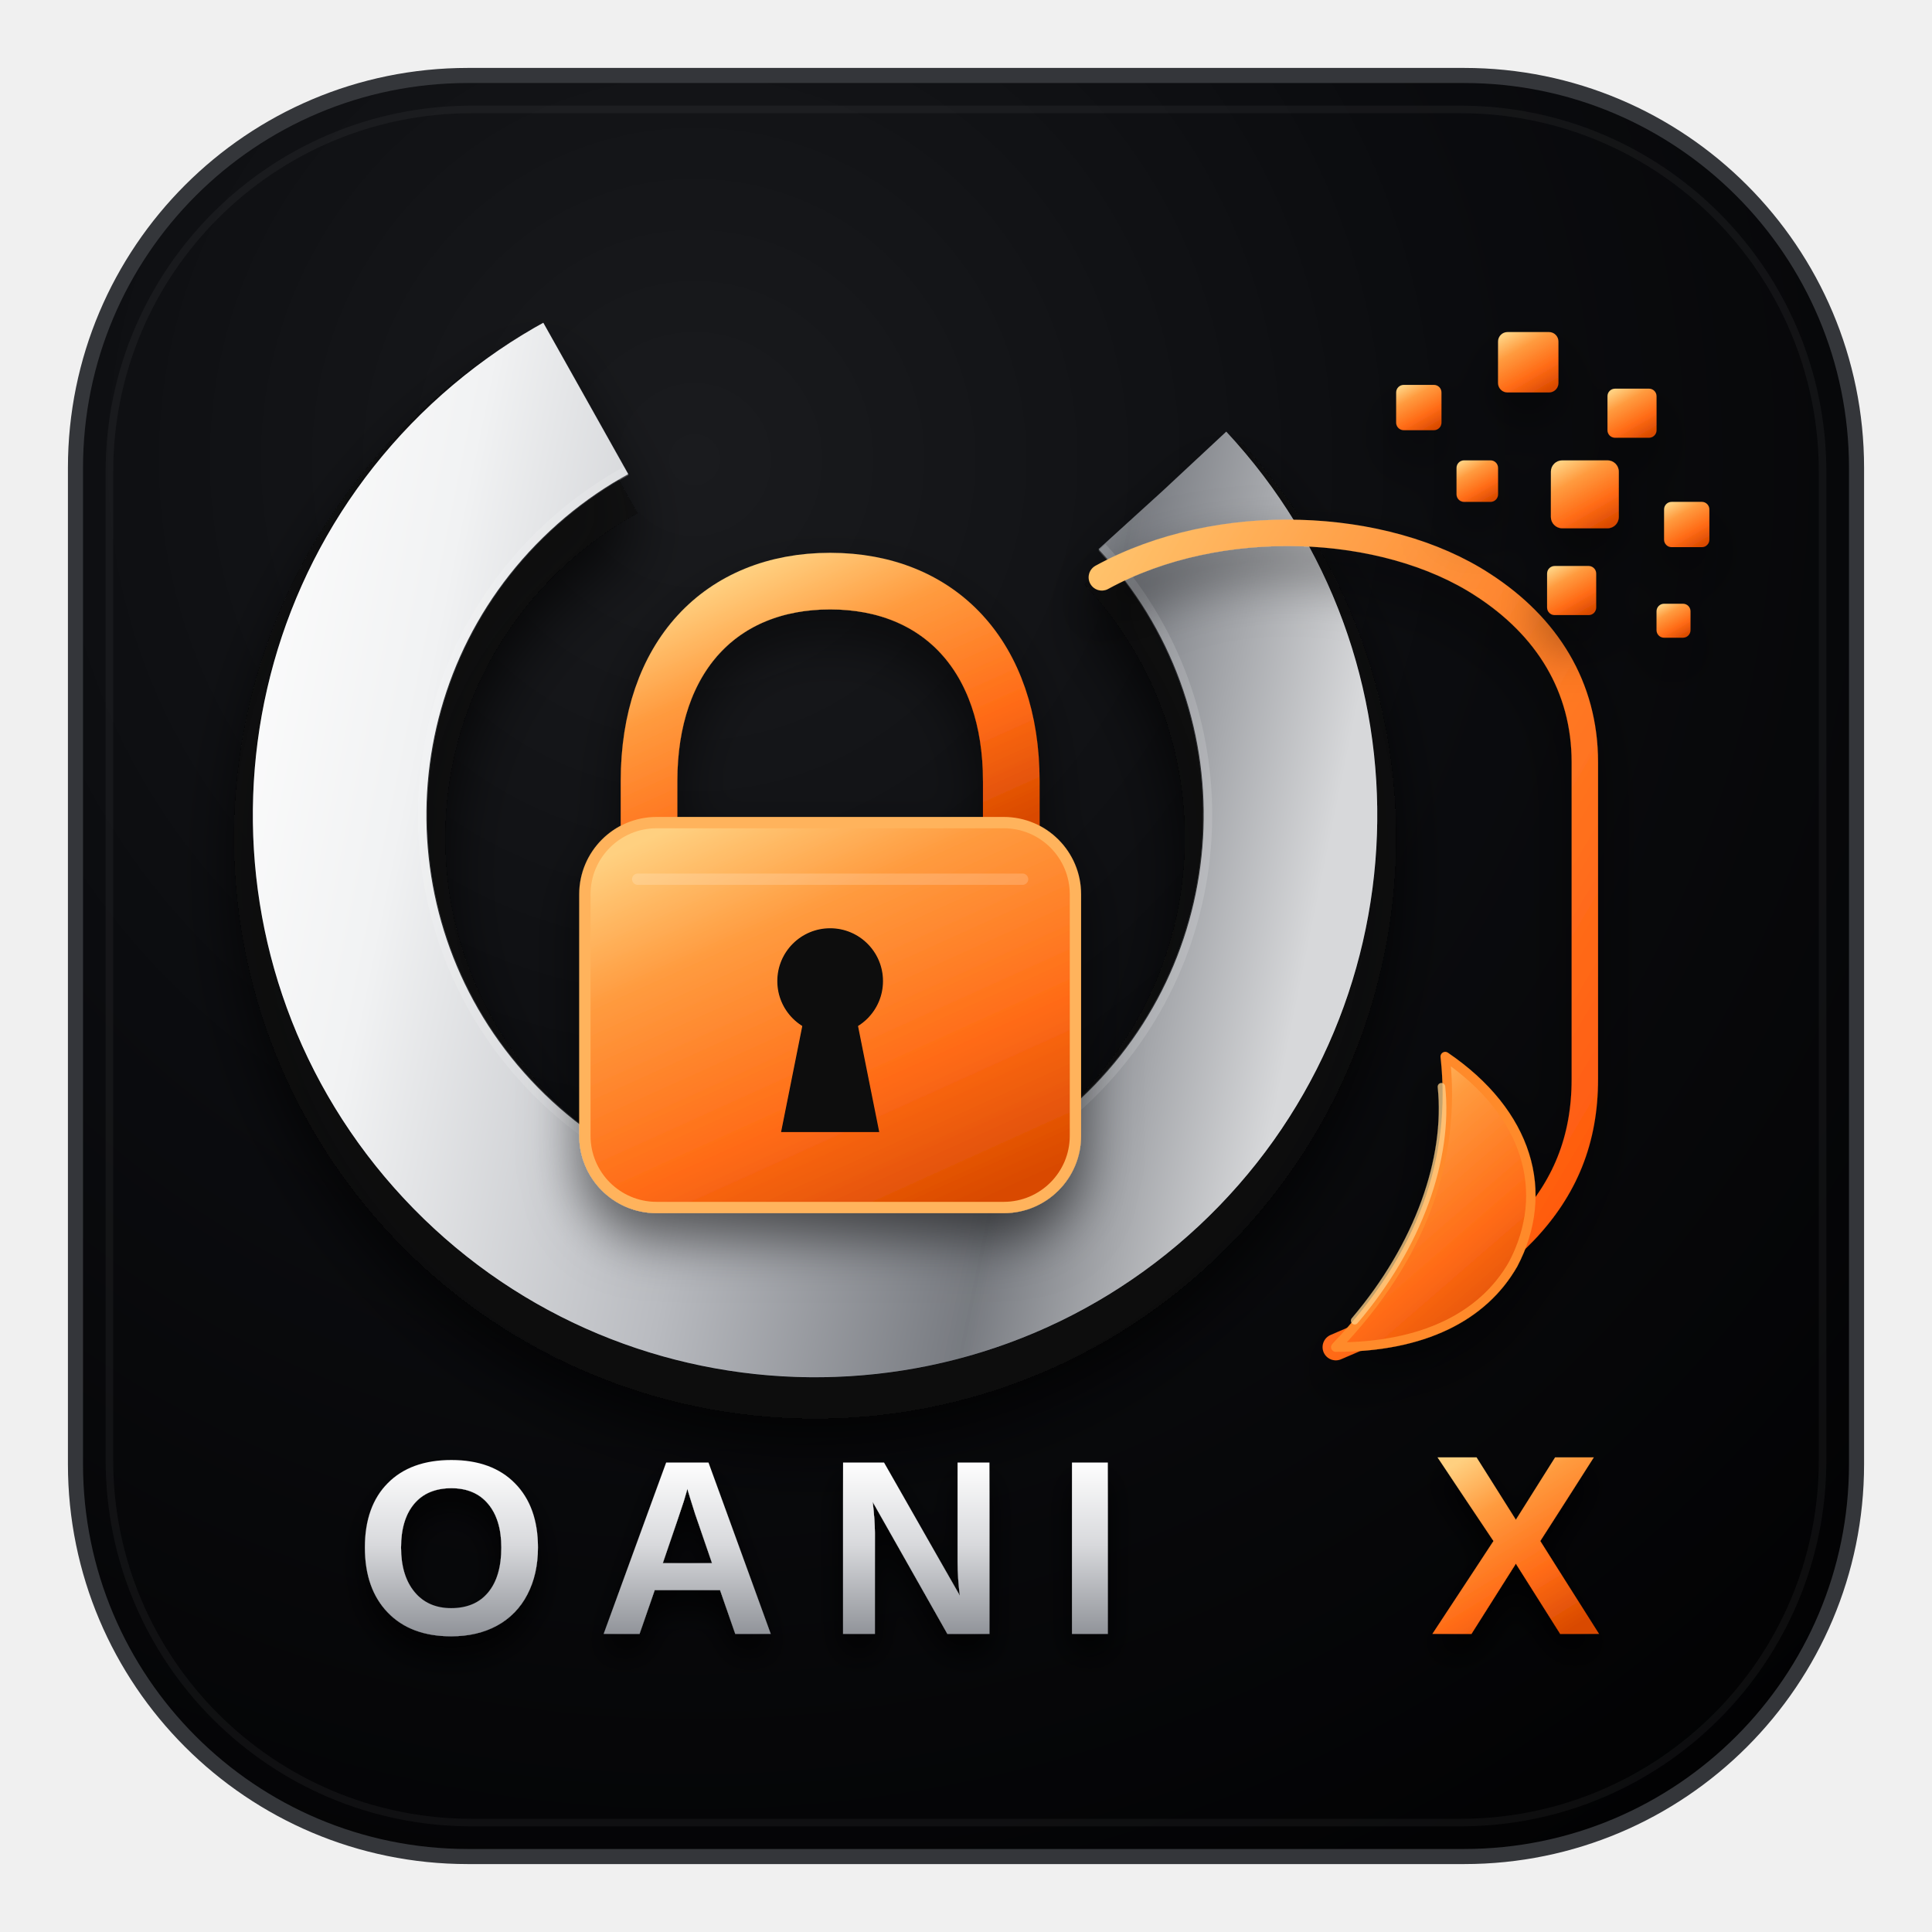
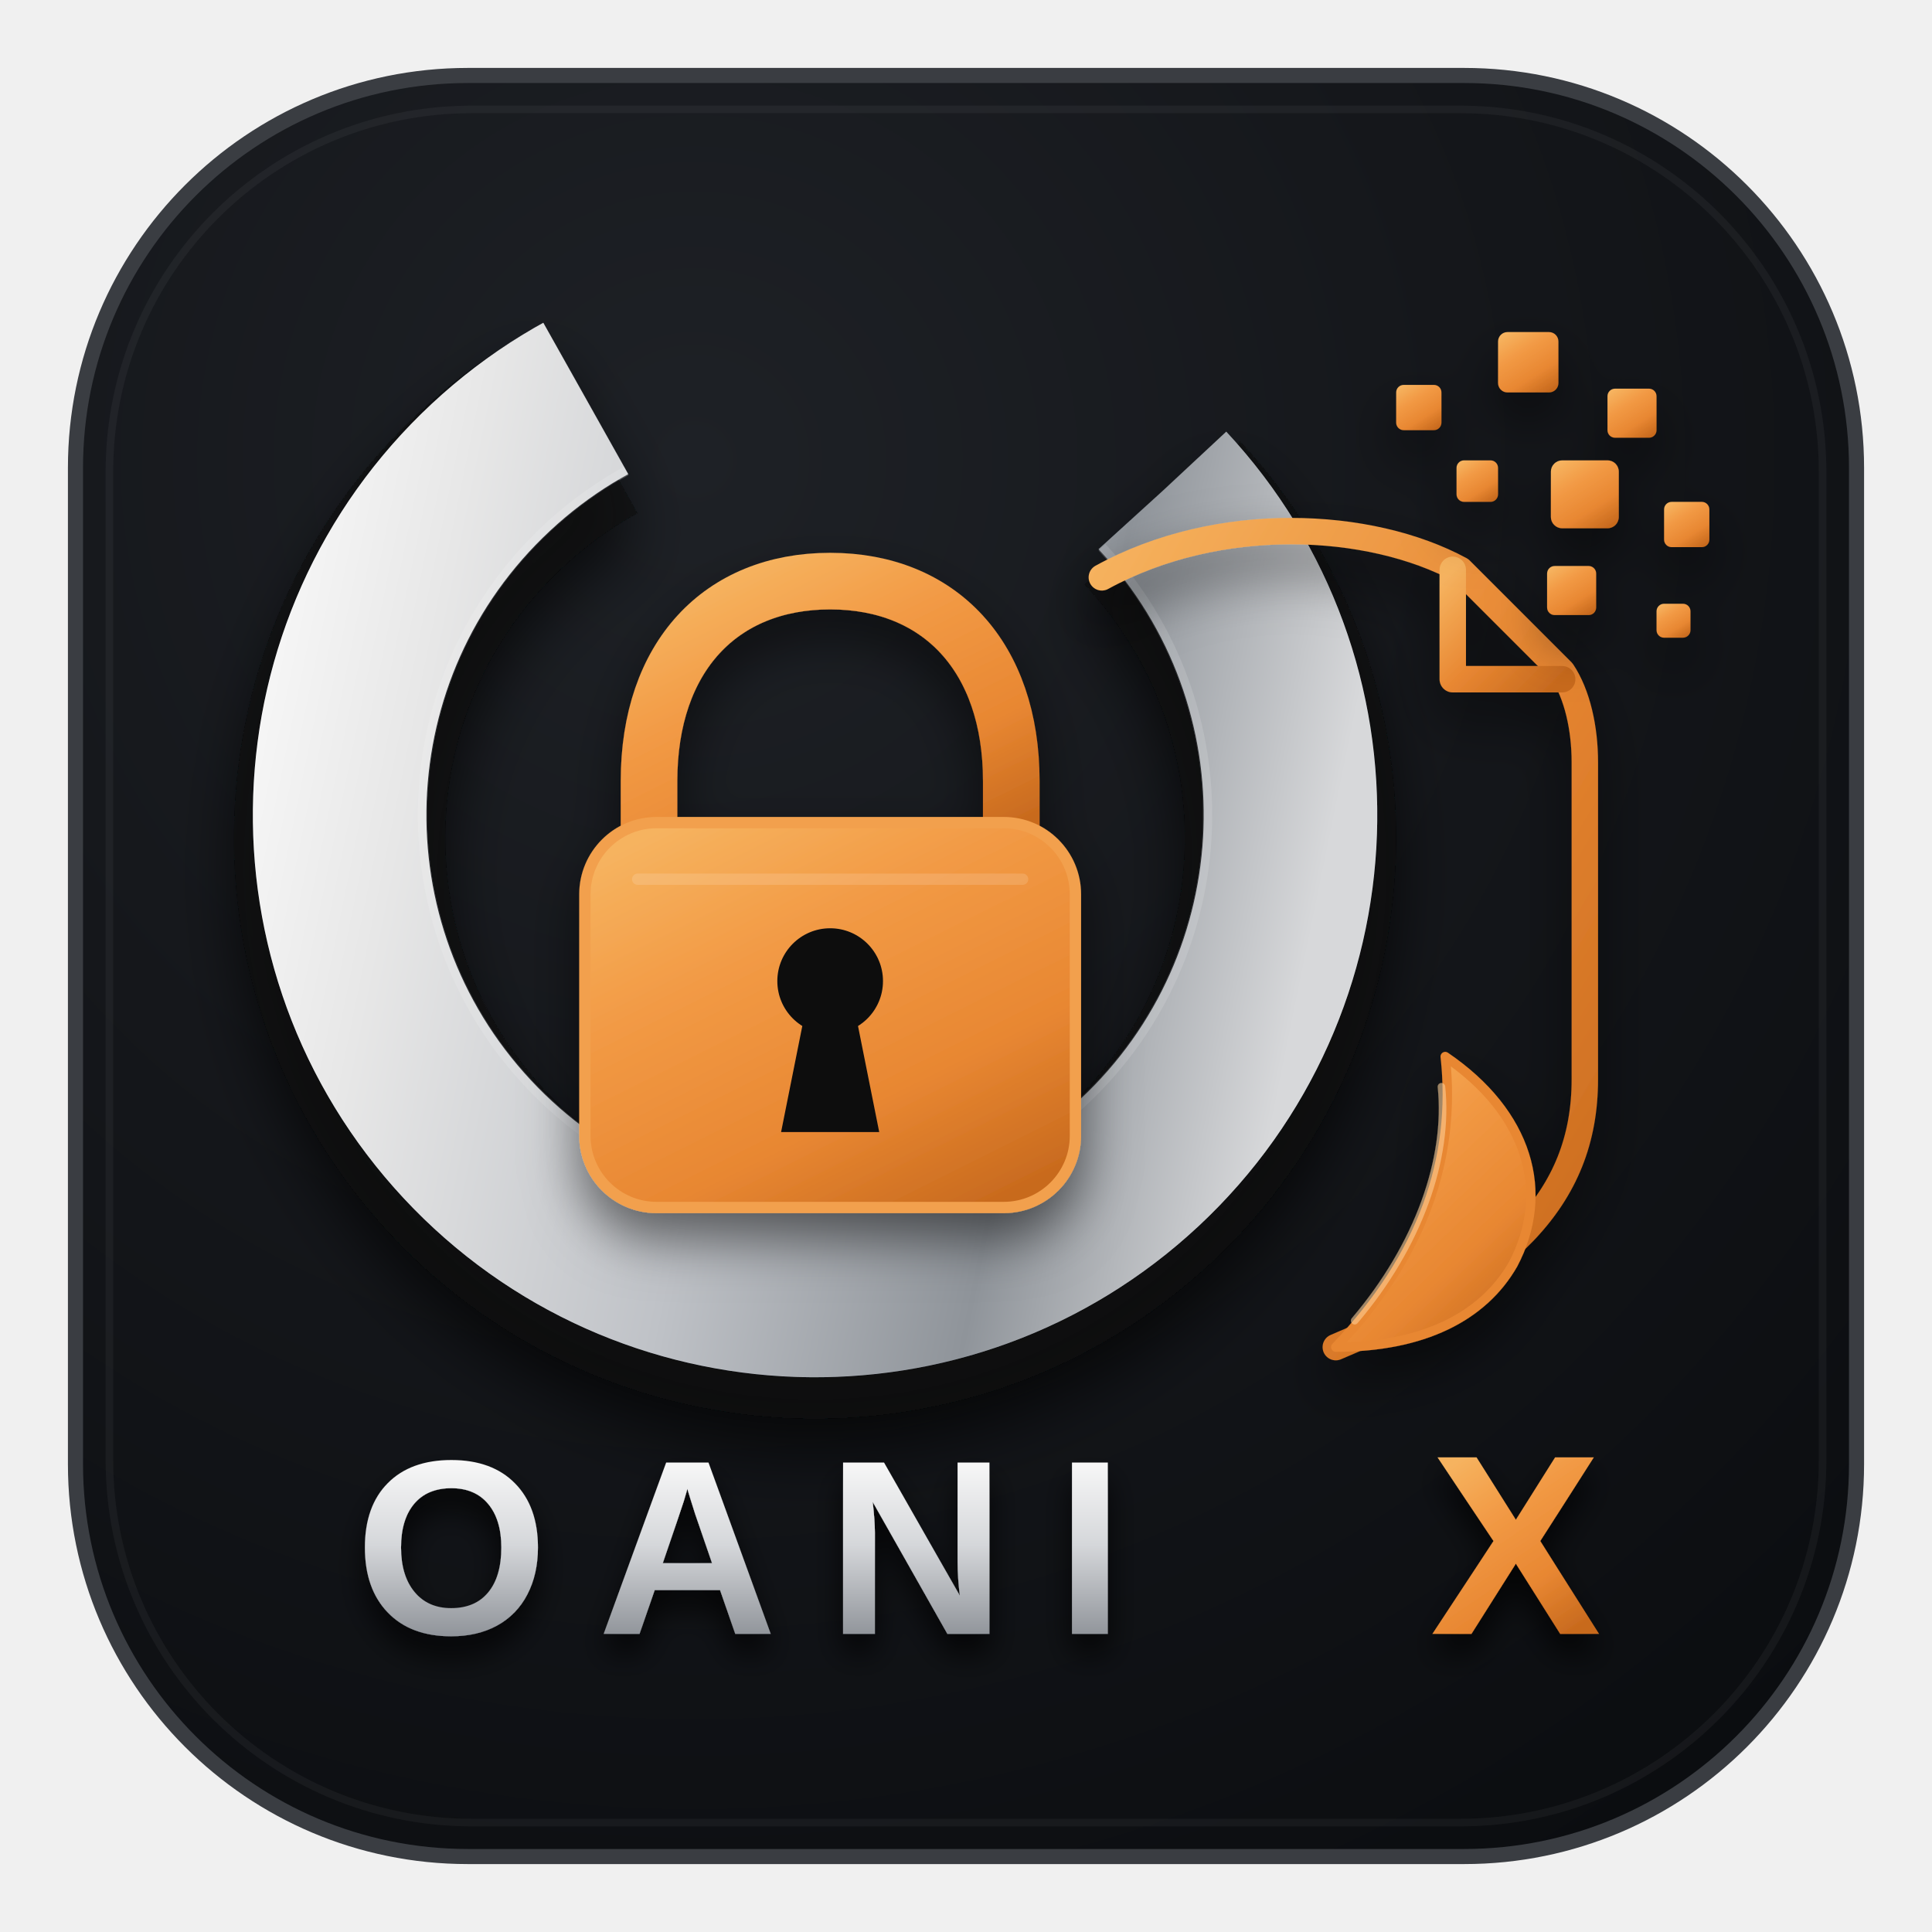
<svg xmlns="http://www.w3.org/2000/svg" viewBox="0 0 512 512" role="img" aria-labelledby="title desc">
  <defs>
    <radialGradient id="bg" cx="35%" cy="22%" r="92%">
-       <stop offset="0" stop-color="#1a1b1e" />
-       <stop offset="0.46" stop-color="#0b0c0f" />
-       <stop offset="1" stop-color="#020203" />
+       <stop offset="0" stop-color="#1e2126" />
+       <stop offset="0.46" stop-color="#15171b" />
+       <stop offset="1" stop-color="#0b0d10" />
    </radialGradient>
    <linearGradient id="silver" x1="0" y1="0" x2="0.72" y2="1">
      <stop offset="0" stop-color="#ffffff" />
-       <stop offset="0.22" stop-color="#f1f2f3" />
-       <stop offset="0.52" stop-color="#b9bbc0" />
-       <stop offset="0.78" stop-color="#777a80" />
+       <stop offset="0.22" stop-color="#e7e7e7" />
+       <stop offset="0.52" stop-color="#bfc2c7" />
+       <stop offset="0.78" stop-color="#8f949a" />
      <stop offset="1" stop-color="#d7d8da" />
    </linearGradient>
    <linearGradient id="silverText" x1="0" y1="0" x2="0" y2="1">
-       <stop offset="0" stop-color="#ffffff" />
-       <stop offset="0.48" stop-color="#d8d9dc" />
-       <stop offset="1" stop-color="#8f9298" />
+       <stop offset="0" stop-color="#f8f8f8" />
+       <stop offset="0.48" stop-color="#d5d7da" />
+       <stop offset="1" stop-color="#90949a" />
    </linearGradient>
-     <linearGradient id="orange" x1="0.2" y1="0" x2="0.78" y2="1">
-       <stop offset="0" stop-color="#ffd080" />
-       <stop offset="0.28" stop-color="#ff9b3f" />
-       <stop offset="0.68" stop-color="#ff6b16" />
-       <stop offset="1" stop-color="#d94a00" />
+     <linearGradient id="orange" x1="0.18" y1="0" x2="0.82" y2="1">
+       <stop offset="0" stop-color="#f6b35f" />
+       <stop offset="0.32" stop-color="#f29a45" />
+       <stop offset="0.7" stop-color="#e88732" />
+       <stop offset="1" stop-color="#c86a1e" />
    </linearGradient>
    <linearGradient id="orangeEdge" x1="0" y1="0" x2="1" y2="1">
-       <stop offset="0" stop-color="#ffc46d" />
-       <stop offset="0.5" stop-color="#ff8129" />
-       <stop offset="1" stop-color="#ff5108" />
+       <stop offset="0" stop-color="#f6b35f" />
+       <stop offset="0.52" stop-color="#e88732" />
+       <stop offset="1" stop-color="#c86a1e" />
    </linearGradient>
    <filter id="softShadow" x="-35%" y="-35%" width="170%" height="180%">
-       <feDropShadow dx="0" dy="10" stdDeviation="8" flood-color="#000000" flood-opacity="0.78" />
+       <feDropShadow dx="0" dy="10" stdDeviation="8" flood-color="#000000" flood-opacity="0.72" />
    </filter>
    <filter id="orangeGlow" x="-45%" y="-45%" width="190%" height="190%">
-       <feDropShadow dx="0" dy="0" stdDeviation="4" flood-color="#ff741b" flood-opacity="0.32" />
-       <feDropShadow dx="0" dy="7" stdDeviation="7" flood-color="#000000" flood-opacity="0.54" />
+       <feDropShadow dx="0" dy="0" stdDeviation="3.2" flood-color="#e88732" flood-opacity="0.25" />
+       <feDropShadow dx="0" dy="7" stdDeviation="7" flood-color="#000000" flood-opacity="0.52" />
    </filter>
    <filter id="wordShadow" x="-20%" y="-40%" width="140%" height="190%">
-       <feDropShadow dx="0" dy="5" stdDeviation="4" flood-color="#000000" flood-opacity="0.82" />
+       <feDropShadow dx="0" dy="5" stdDeviation="4" flood-color="#000000" flood-opacity="0.76" />
    </filter>
  </defs>
-   <rect x="20" y="20" width="472" height="472" rx="104" fill="url(#bg)" stroke="#34363a" stroke-width="4" />
+   <rect x="20" y="20" width="472" height="472" rx="104" fill="url(#bg)" stroke="#3a3d42" stroke-width="4" />
  <rect x="29" y="29" width="454" height="454" rx="96" fill="none" stroke="#ffffff" stroke-opacity="0.045" stroke-width="2" />
  <g filter="url(#softShadow)">
-     <circle cx="216" cy="222" r="126" fill="none" stroke="#090a0c" stroke-width="56" stroke-linecap="butt" stroke-dasharray="625 167" transform="rotate(-43 216 222)" opacity="0.72" />
+     <circle cx="216" cy="222" r="126" fill="none" stroke="#07090b" stroke-width="56" stroke-linecap="butt" stroke-dasharray="625 167" transform="rotate(-43 216 222)" opacity="0.68" />
    <circle cx="216" cy="216" r="126" fill="none" stroke="url(#silver)" stroke-width="46" stroke-linecap="butt" stroke-dasharray="625 167" transform="rotate(-43 216 216)" />
-     <circle cx="216" cy="216" r="104" fill="none" stroke="#ffffff" stroke-opacity="0.14" stroke-width="2.5" stroke-dasharray="516 138" transform="rotate(-43 216 216)" />
+     <circle cx="216" cy="216" r="104" fill="none" stroke="#ffffff" stroke-opacity="0.13" stroke-width="2.5" stroke-dasharray="516 138" transform="rotate(-43 216 216)" />
  </g>
  <g filter="url(#orangeGlow)">
-     <path d="M292 153          C323 136 367 138 393 155          C410 166 420 182 420 202          V286          C420 318 399 338 354 357" fill="none" stroke="url(#orangeEdge)" stroke-width="7" stroke-linecap="round" stroke-linejoin="round" />
-     <path d="M354 357          C377 333 386 307 383 280          C405 295 411 316 401 335          C393 349 377 357 354 357Z" fill="url(#orange)" stroke="#ff8a2a" stroke-width="2.5" stroke-linejoin="round" />
-     <path d="M359 350 C376 330 384 307 382 288" fill="none" stroke="#ffd18a" stroke-opacity="0.74" stroke-width="2" stroke-linecap="round" />
+     <path d="M292 153          C323 136 363 138 387 151          L414 178          C418 184 420 193 420 202          V286          C420 318 399 338 354 357" fill="none" stroke="url(#orangeEdge)" stroke-width="7" stroke-linecap="round" stroke-linejoin="round" />
+     <path d="M385 151 V180 H414" fill="none" stroke="url(#orangeEdge)" stroke-width="7" stroke-linecap="round" stroke-linejoin="round" />
+     <path d="M354 357          C377 333 386 307 383 280          C405 295 411 316 401 335          C393 349 377 357 354 357Z" fill="url(#orange)" stroke="#e88732" stroke-width="2.5" stroke-linejoin="round" />
+     <path d="M359 350 C376 330 384 307 382 288" fill="none" stroke="#ffd29c" stroke-opacity="0.56" stroke-width="2" stroke-linecap="round" />
  </g>
  <g filter="url(#orangeGlow)">
    <path d="M172 228 V207          C172 174 191 154 220 154          C249 154 268 174 268 207          V228" fill="none" stroke="url(#orange)" stroke-width="15" stroke-linecap="round" />
-     <rect x="155" y="218" width="130" height="102" rx="19" fill="url(#orange)" stroke="#ffb35b" stroke-width="3" />
-     <path d="M169 233 H271" stroke="#ffffff" stroke-opacity="0.18" stroke-width="3" stroke-linecap="round" />
-     <circle cx="220" cy="260" r="14" fill="#090a0c" />
-     <path d="M213 270 H227 L233 300 H207Z" fill="#090a0c" />
+     <rect x="155" y="218" width="130" height="102" rx="19" fill="url(#orange)" stroke="#f2a04d" stroke-width="3" />
+     <path d="M169 233 H271" stroke="#ffffff" stroke-opacity="0.14" stroke-width="3" stroke-linecap="round" />
+     <circle cx="220" cy="260" r="14" fill="#0b0d10" />
+     <path d="M213 270 H227 L233 300 H207Z" fill="#0b0d10" />
  </g>
-   <g fill="none" stroke="url(#silver)" stroke-width="8" stroke-linecap="round" filter="url(#softShadow)" opacity="0.78">
+   <g fill="none" stroke="url(#orangeEdge)" stroke-width="8" stroke-linecap="round" filter="url(#softShadow)" opacity="0.94">
    <path d="M304 199 H373" />
    <path d="M304 231 H373" />
    <path d="M304 263 H373" />
    <path d="M304 295 H350" />
  </g>
  <g fill="url(#orange)" filter="url(#orangeGlow)">
    <rect x="370" y="102" width="12" height="12" rx="2" />
    <rect x="397" y="88" width="16" height="16" rx="2.5" />
    <rect x="426" y="103" width="13" height="13" rx="2" />
    <rect x="386" y="122" width="11" height="11" rx="2" />
    <rect x="411" y="122" width="18" height="18" rx="3" />
    <rect x="441" y="133" width="12" height="12" rx="2" />
    <rect x="410" y="150" width="13" height="13" rx="2" />
    <rect x="439" y="160" width="9" height="9" rx="2" />
  </g>
  <g filter="url(#wordShadow)" font-family="Arial, Helvetica, sans-serif" font-weight="600">
    <text x="94" y="433" fill="url(#silverText)" font-size="66" letter-spacing="13" textLength="270" lengthAdjust="spacingAndGlyphs">OANI</text>
    <text x="379" y="433" fill="url(#orange)" font-size="68" font-weight="650" textLength="48" lengthAdjust="spacingAndGlyphs">X</text>
  </g>
</svg>
